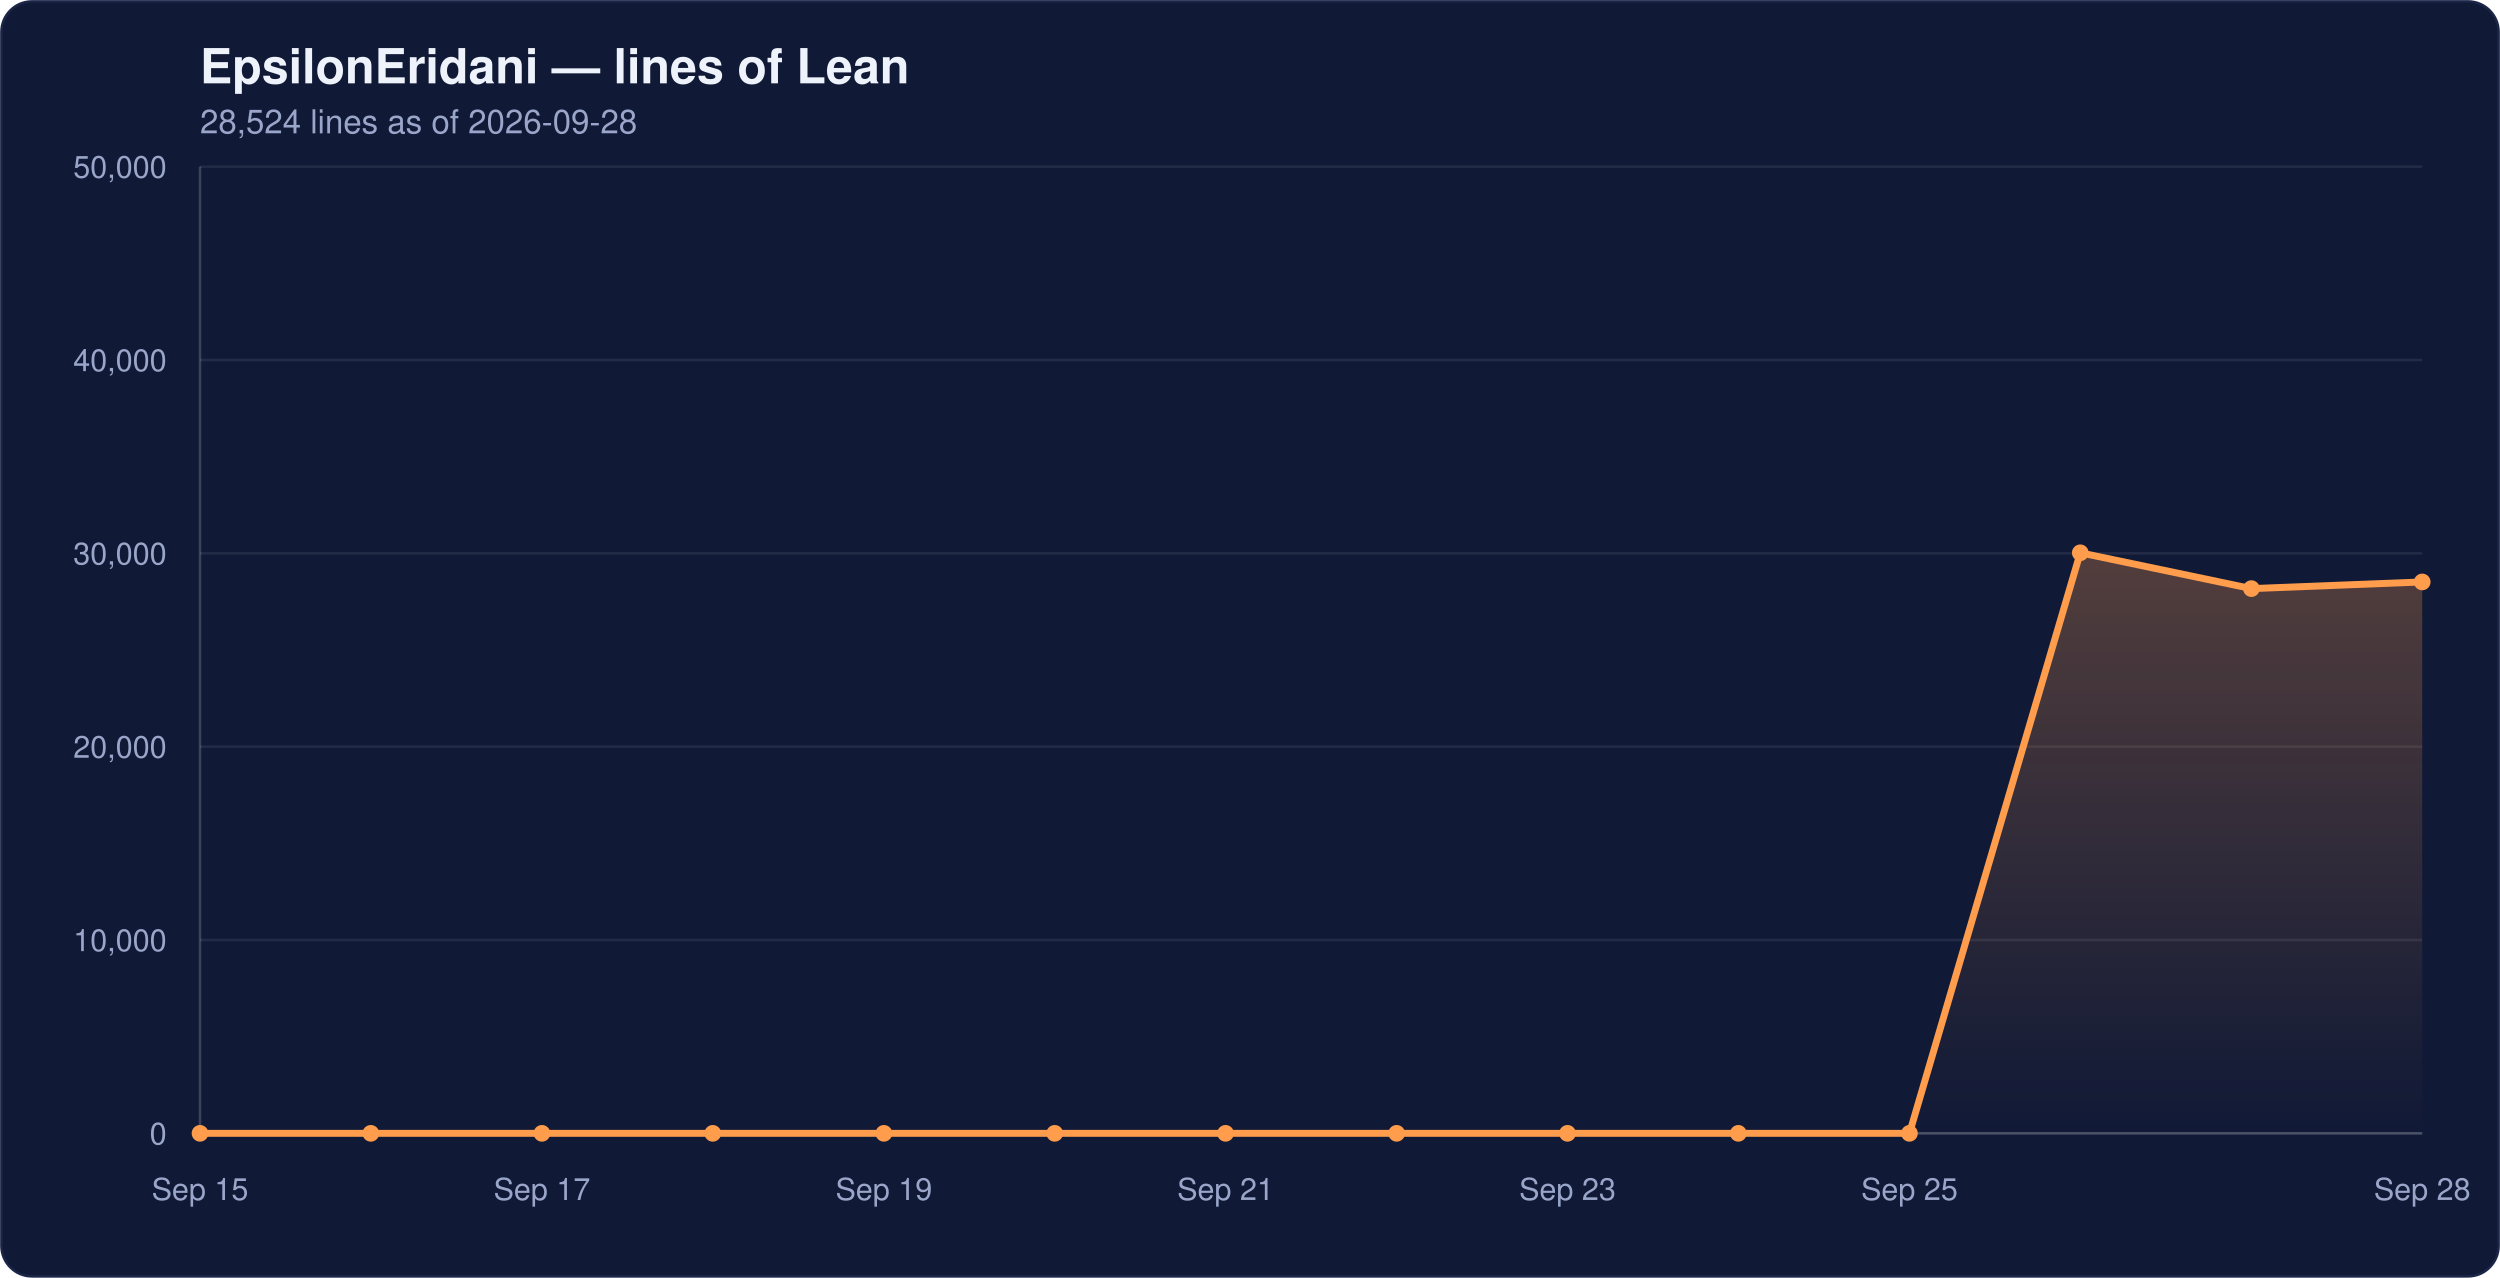
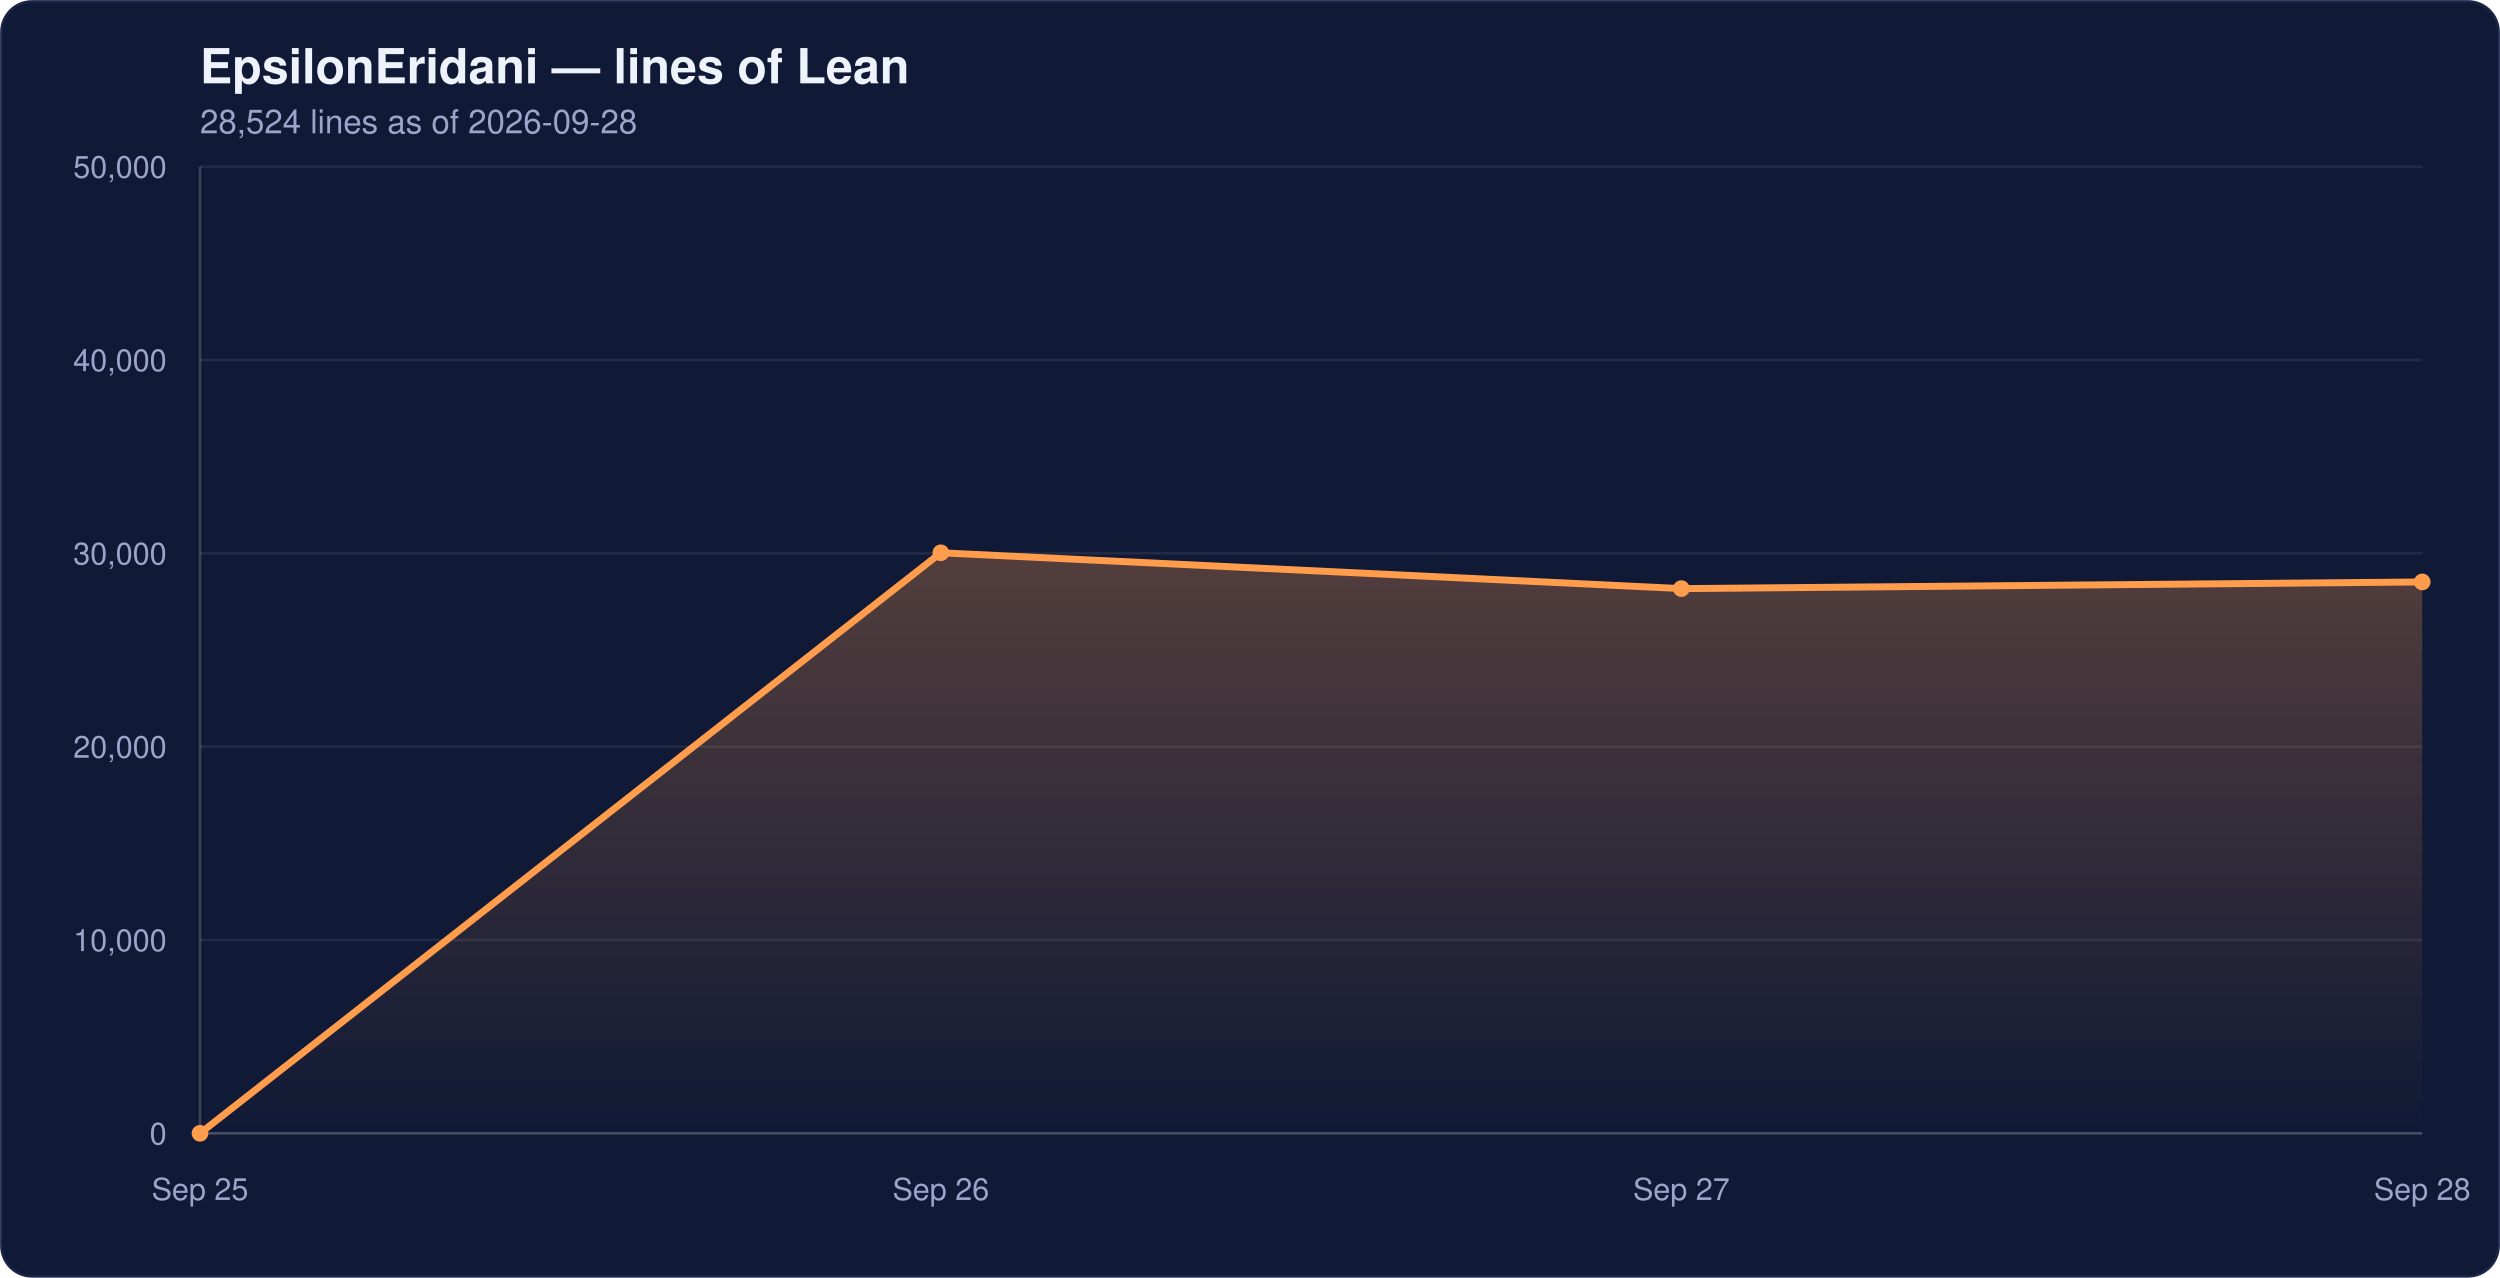
<svg xmlns="http://www.w3.org/2000/svg" viewBox="0 0 900 460" role="img" aria-label="EpsilonEridani — lines of Lean: 28,524 lines as of 2026-09-28">
  <defs>
    <linearGradient id="gff9d4d" x1="0" y1="0" x2="0" y2="1">
      <stop offset="0" stop-color="#ff9d4d" stop-opacity="0.28" />
      <stop offset="1" stop-color="#ff9d4d" stop-opacity="0" />
    </linearGradient>
  </defs>
  <style>
    text{font-family:'Helvetica Neue',Helvetica,Arial,'Liberation Sans',sans-serif;fill:#eef2fb}.title{font-size:17.4px;font-weight:600}.subtitle{font-size:11.9px;fill:#9aa6c9}.tick{font-size:11.0px;fill:#9aa6c9}.grid{stroke:rgba(255,255,255,0.08);stroke-width:0.9}.axis{stroke:rgba(255,255,255,0.18);stroke-width:0.9}
    .ytick{text-anchor:end}
    .xtick{text-anchor:middle}
    .line{fill:none;stroke:#ff9d4d;stroke-width:2.5;stroke-linejoin:round;stroke-linecap:round}
    circle{fill:#ff9d4d}
  </style>
  <rect x="0.5" y="0.5" width="899" height="459" rx="11.0" fill="#101936" stroke="#1b2547" stroke-width="0.9" />
  <text class="title" x="72" y="30">EpsilonEridani — lines of Lean</text>
  <text class="subtitle" x="72" y="48">28,524 lines as of 2026-09-28</text>
  <line class="grid" x1="72" y1="408.0" x2="872" y2="408.0" />
  <text class="tick ytick" x="60" y="412.0">0</text>
  <line class="grid" x1="72" y1="338.4" x2="872" y2="338.4" />
  <text class="tick ytick" x="60" y="342.4">10,000</text>
  <line class="grid" x1="72" y1="268.8" x2="872" y2="268.8" />
  <text class="tick ytick" x="60" y="272.8">20,000</text>
  <line class="grid" x1="72" y1="199.2" x2="872" y2="199.2" />
  <text class="tick ytick" x="60" y="203.2">30,000</text>
  <line class="grid" x1="72" y1="129.6" x2="872" y2="129.6" />
  <text class="tick ytick" x="60" y="133.6">40,000</text>
  <line class="grid" x1="72" y1="60.0" x2="872" y2="60.0" />
  <text class="tick ytick" x="60" y="64.0">50,000</text>
  <line class="axis" x1="72" y1="60" x2="72" y2="408" />
  <line class="axis" x1="72" y1="408" x2="872" y2="408" />
-   <polygon points="72,408 72.0,408.0 133.5,408.0 195.1,408.0 256.6,408.0 318.2,408.0 379.7,408.0 441.2,408.0 502.8,408.0 564.3,408.0 625.8,408.0 687.4,408.0 748.9,199.0 810.5,211.9 872.0,209.5 872,408" fill="url(#gff9d4d)" />
-   <polyline class="line" points="72.0,408.0 133.5,408.0 195.1,408.0 256.6,408.0 318.2,408.0 379.7,408.0 441.2,408.0 502.8,408.0 564.3,408.0 625.8,408.0 687.4,408.0 748.9,199.0 810.5,211.9 872.0,209.5" />
+   <polygon points="72,408 72.0,408.0 338.7,199.0 605.3,211.9 872.0,209.5 872,408" fill="url(#gff9d4d)" />
+   <polyline class="line" points="72.0,408.0 338.7,199.0 605.3,211.9 872.0,209.5" />
  <circle cx="72.0" cy="408.0" r="3" />
-   <circle cx="133.5" cy="408.0" r="3" />
-   <circle cx="195.1" cy="408.0" r="3" />
-   <circle cx="256.6" cy="408.0" r="3" />
-   <circle cx="318.2" cy="408.0" r="3" />
-   <circle cx="379.7" cy="408.0" r="3" />
-   <circle cx="441.2" cy="408.0" r="3" />
-   <circle cx="502.8" cy="408.0" r="3" />
-   <circle cx="564.3" cy="408.0" r="3" />
-   <circle cx="625.8" cy="408.0" r="3" />
-   <circle cx="687.4" cy="408.0" r="3" />
-   <circle cx="748.9" cy="199.0" r="3" />
-   <circle cx="810.5" cy="211.9" r="3" />
+   <circle cx="338.7" cy="199.0" r="3" />
+   <circle cx="605.3" cy="211.9" r="3" />
  <circle cx="872.0" cy="209.5" r="3" />
-   <text class="tick xtick" x="72.0" y="432">Sep 15</text>
-   <text class="tick xtick" x="195.1" y="432">Sep 17</text>
-   <text class="tick xtick" x="318.2" y="432">Sep 19</text>
-   <text class="tick xtick" x="441.2" y="432">Sep 21</text>
-   <text class="tick xtick" x="564.3" y="432">Sep 23</text>
-   <text class="tick xtick" x="687.4" y="432">Sep 25</text>
+   <text class="tick xtick" x="72.0" y="432">Sep 25</text>
+   <text class="tick xtick" x="338.7" y="432">Sep 26</text>
+   <text class="tick xtick" x="605.3" y="432">Sep 27</text>
  <text class="tick xtick" x="872.0" y="432">Sep 28</text>
</svg>
